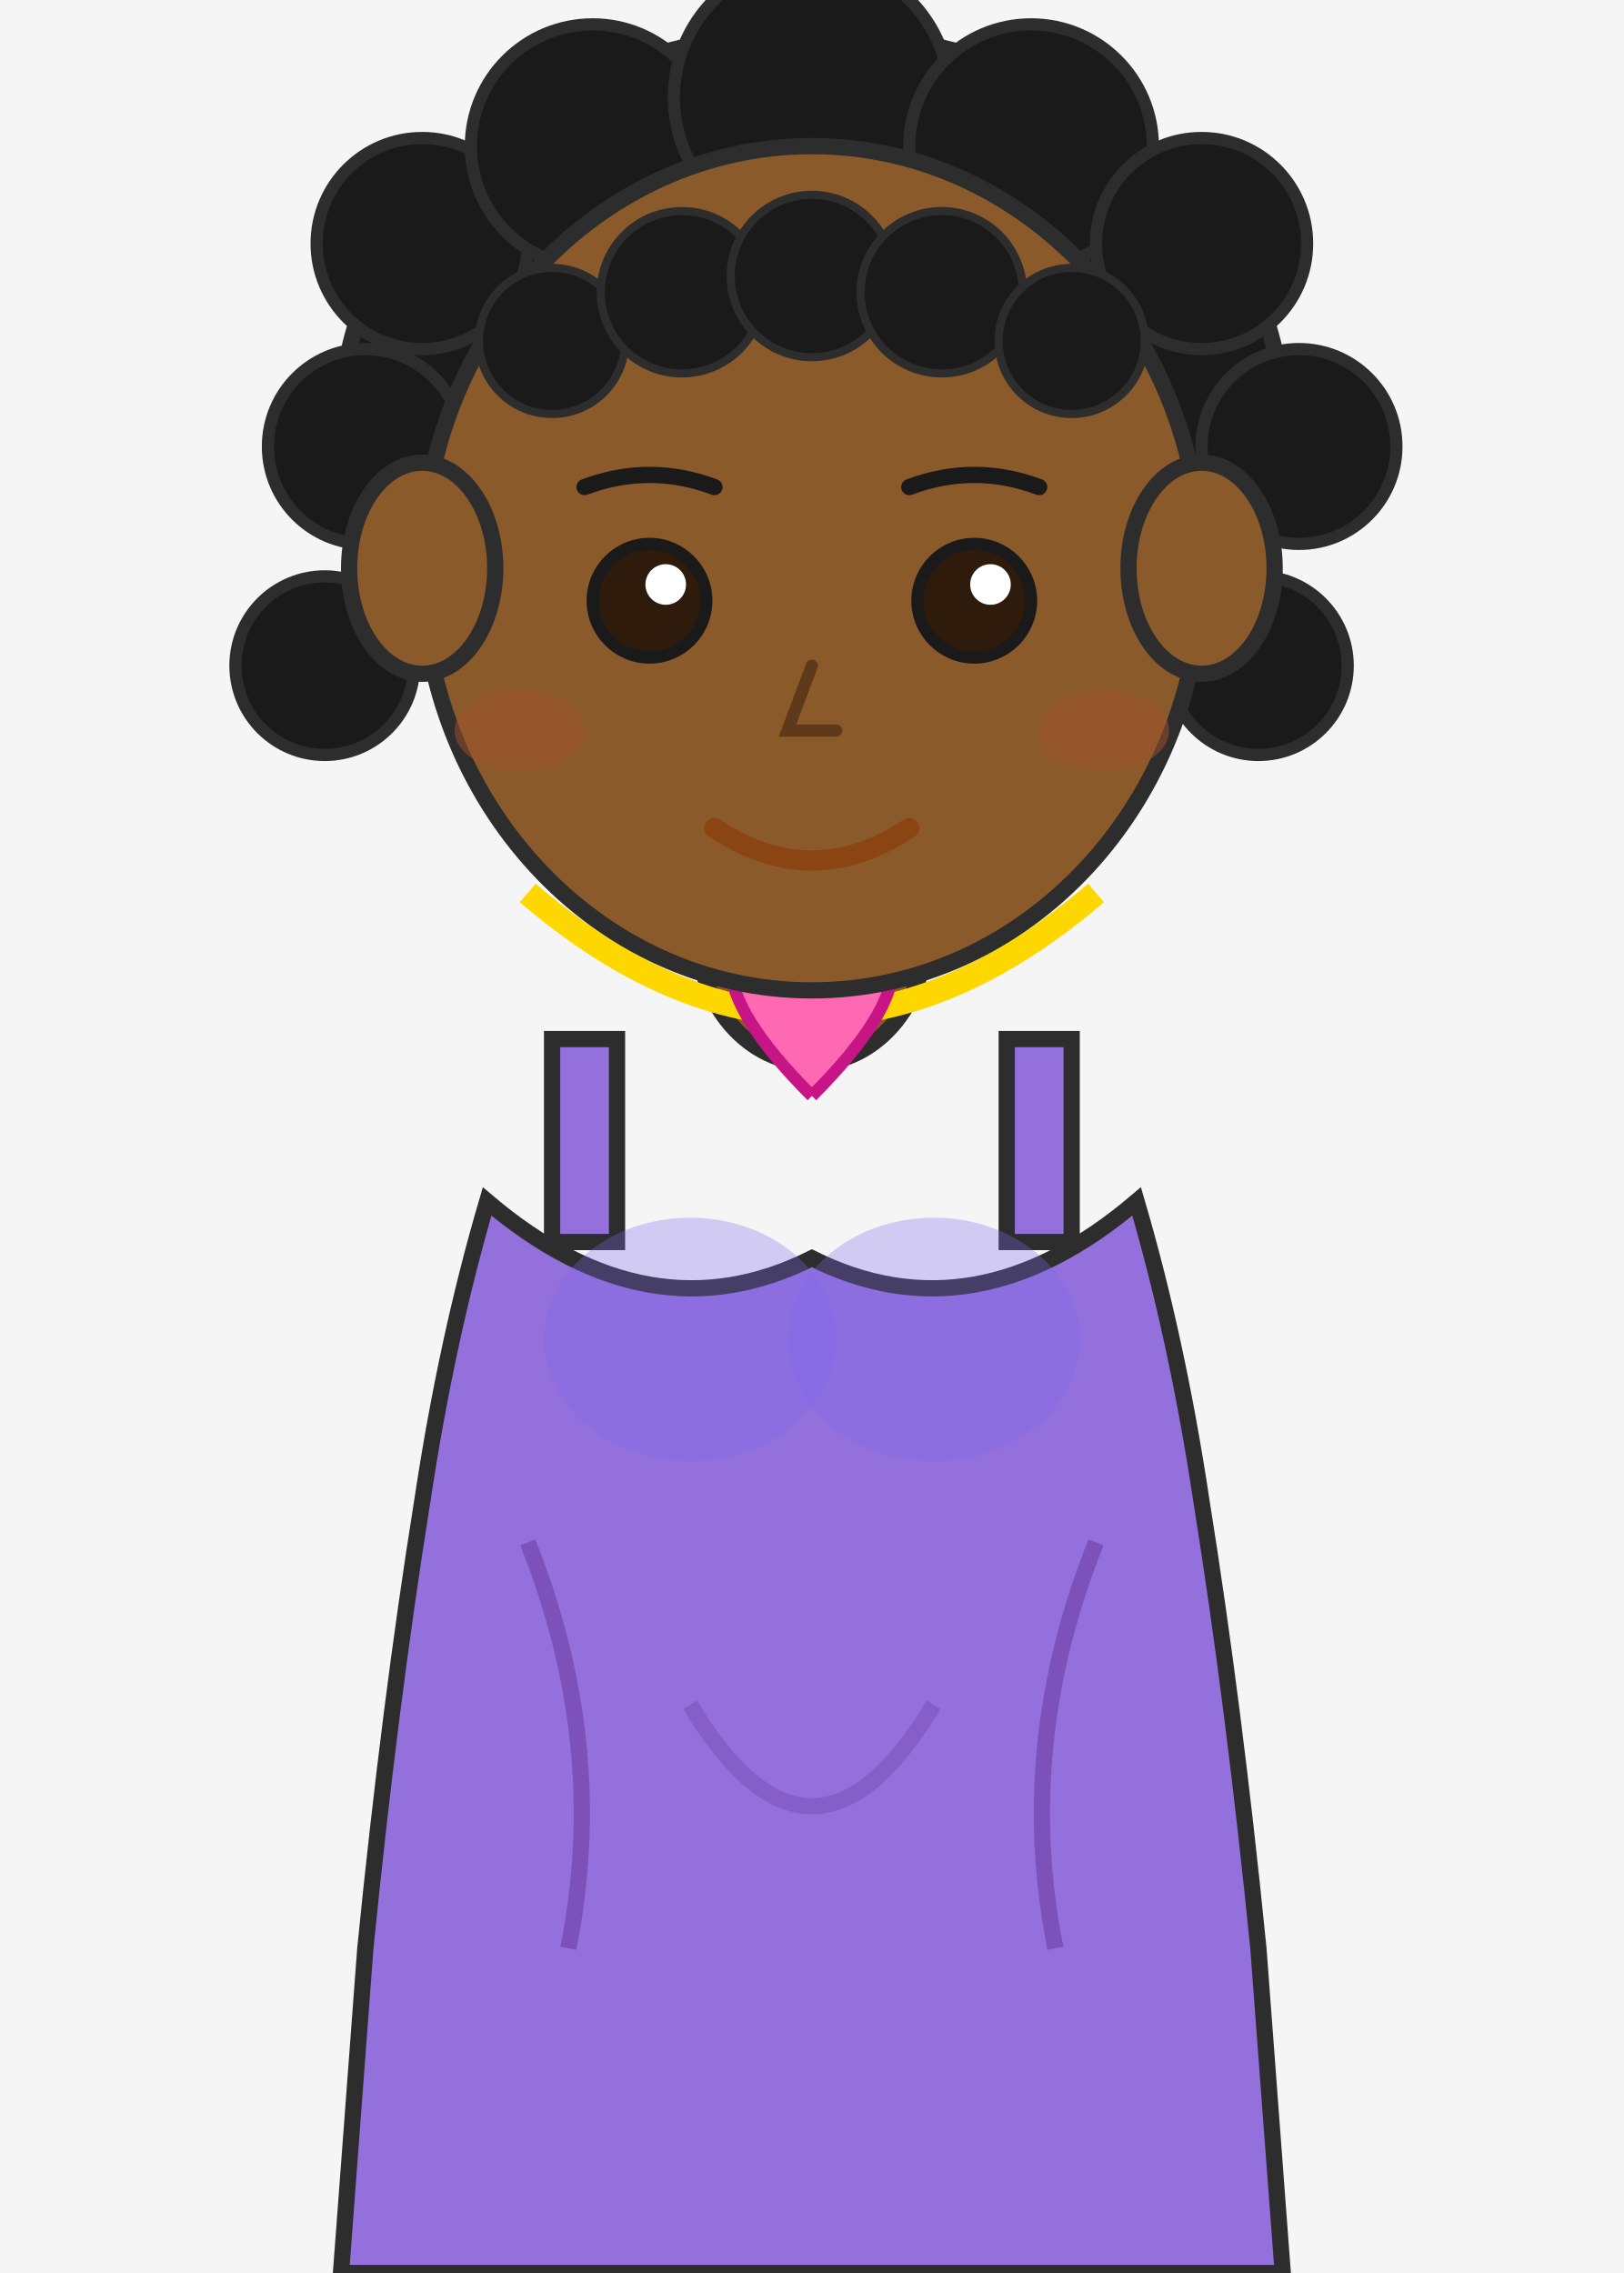
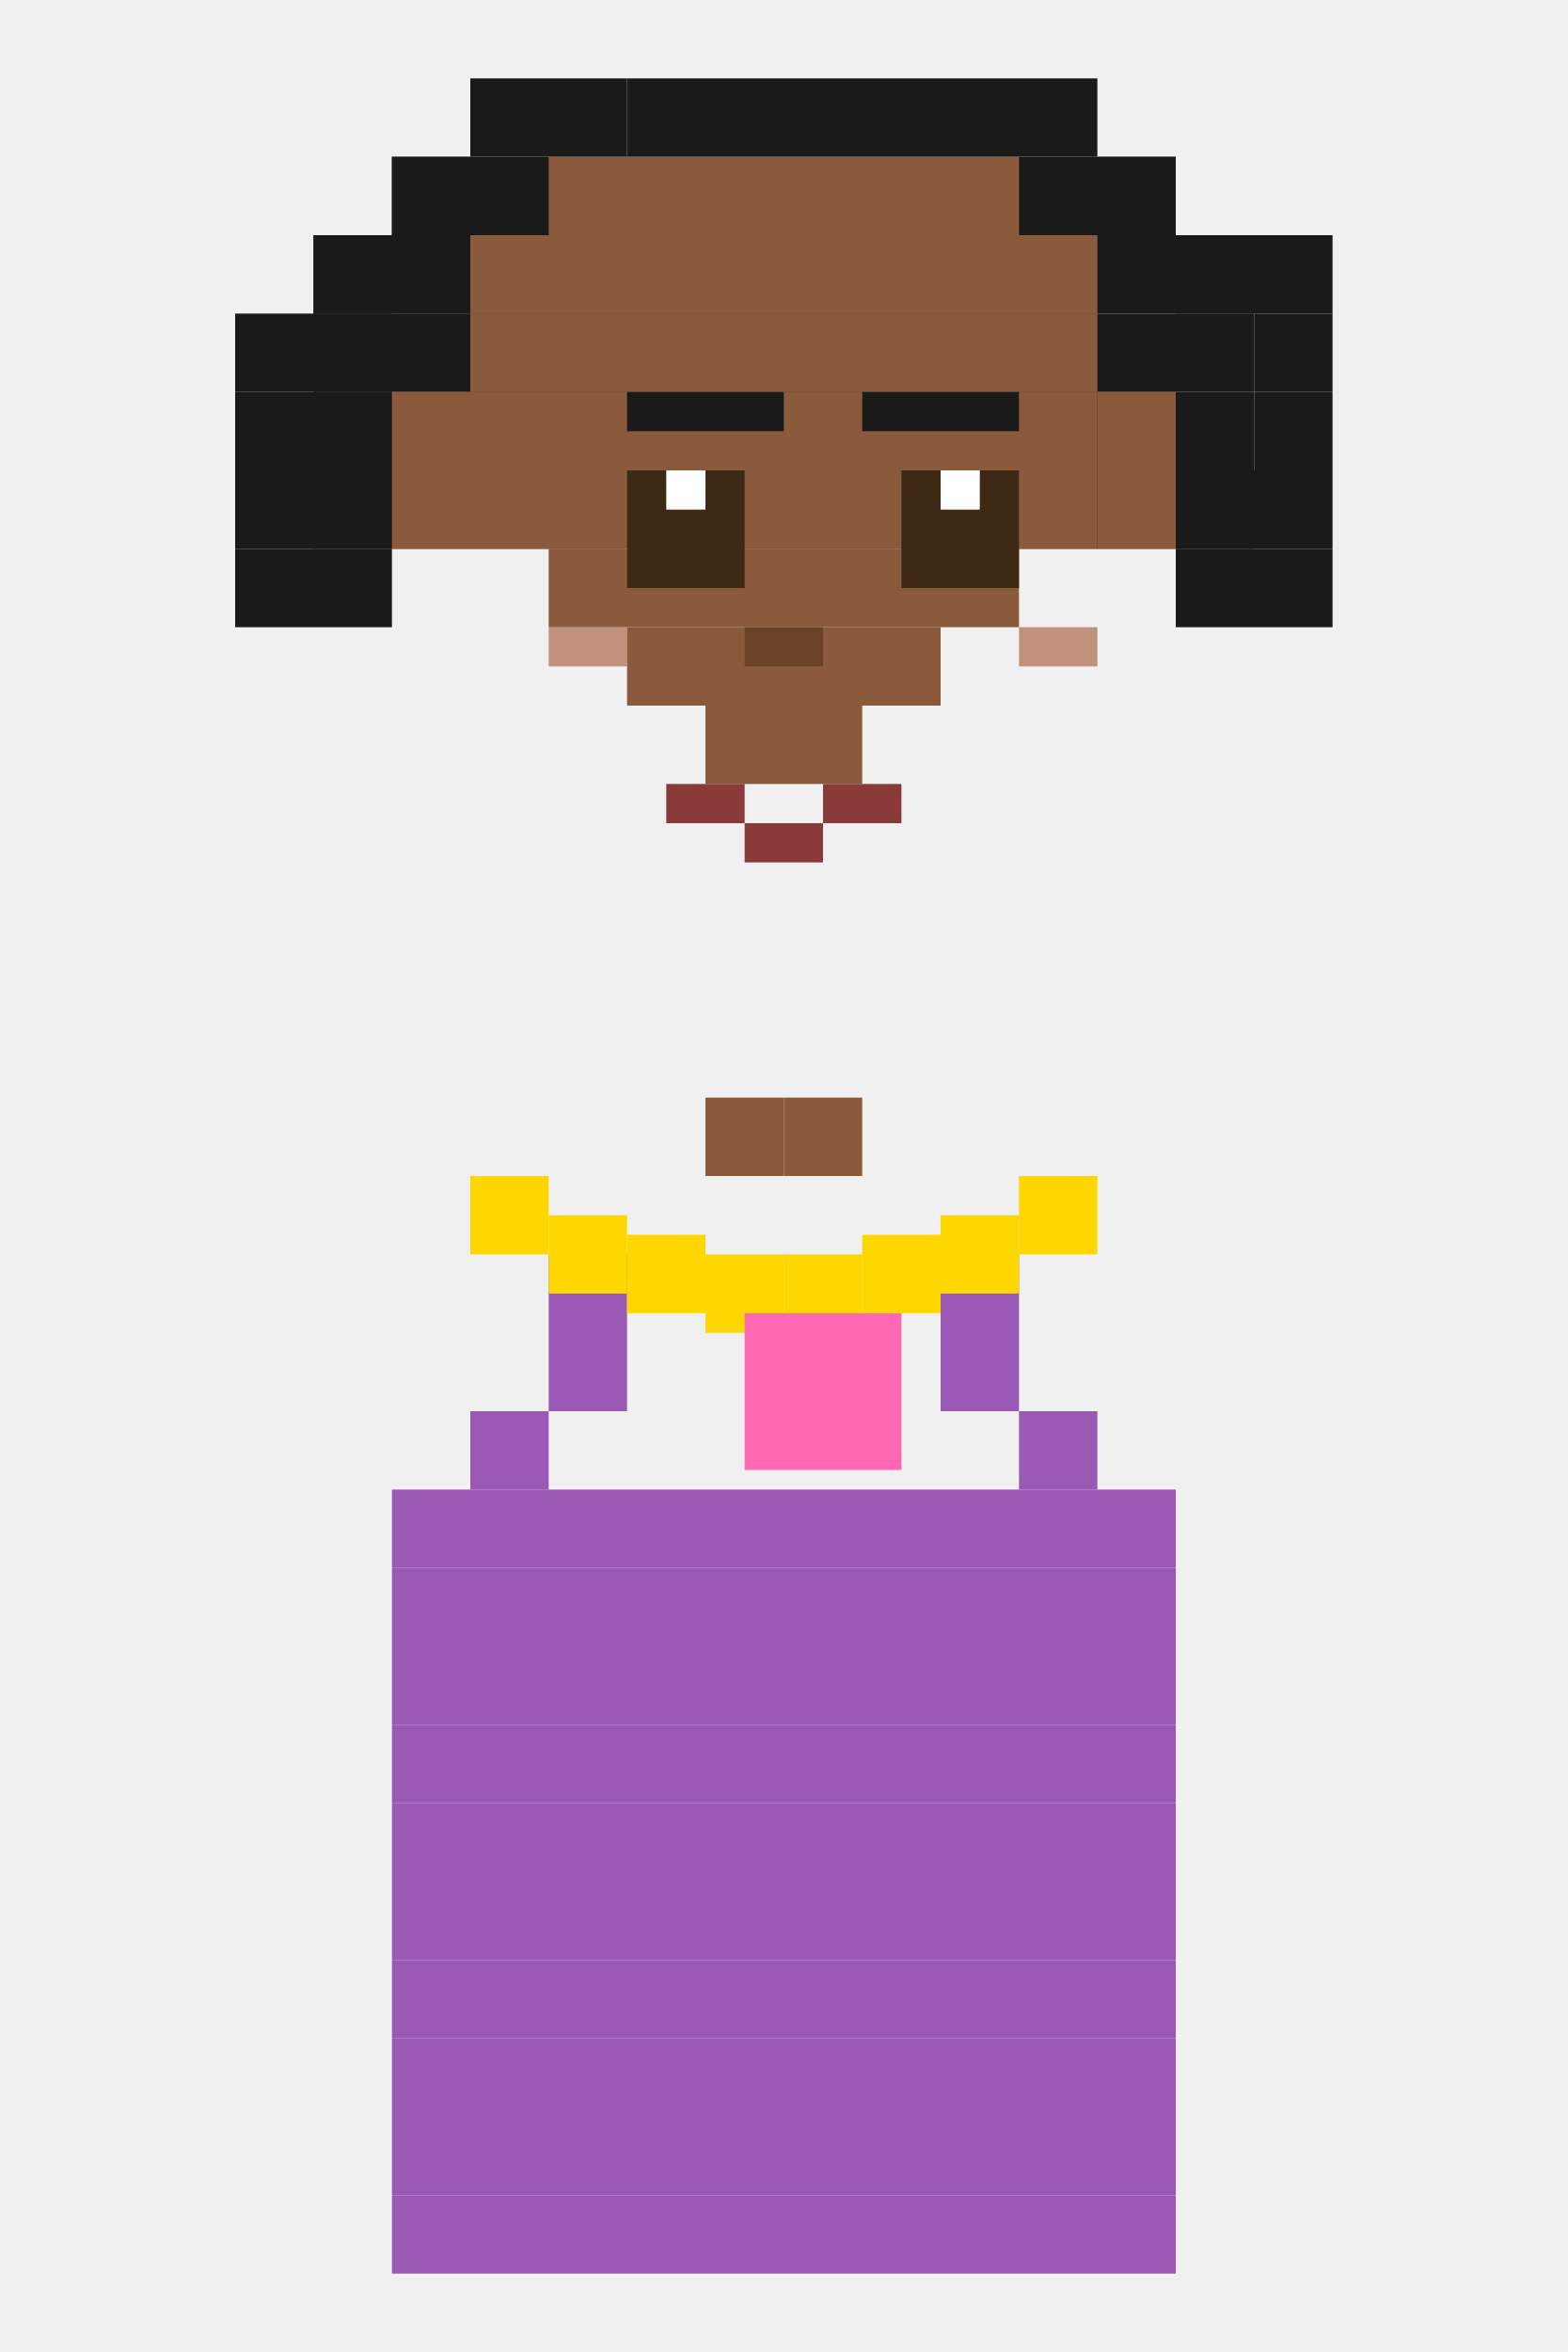
- <svg xmlns="http://www.w3.org/2000/svg" viewBox="0 0 200 280">
-   <rect width="200" height="280" fill="#f5f5f5" />
-   <ellipse cx="100" cy="52" rx="58" ry="48" fill="#1a1a1a" stroke="#2d2d2d" stroke-width="2" />
-   <circle cx="52" cy="30" r="13" fill="#1a1a1a" stroke="#2d2d2d" stroke-width="1.5" />
-   <circle cx="73" cy="18" r="15" fill="#1a1a1a" stroke="#2d2d2d" stroke-width="1.5" />
-   <circle cx="100" cy="12" r="17" fill="#1a1a1a" stroke="#2d2d2d" stroke-width="1.5" />
-   <circle cx="127" cy="18" r="15" fill="#1a1a1a" stroke="#2d2d2d" stroke-width="1.5" />
-   <circle cx="148" cy="30" r="13" fill="#1a1a1a" stroke="#2d2d2d" stroke-width="1.5" />
-   <circle cx="160" cy="55" r="12" fill="#1a1a1a" stroke="#2d2d2d" stroke-width="1.5" />
-   <circle cx="155" cy="82" r="11" fill="#1a1a1a" stroke="#2d2d2d" stroke-width="1.5" />
-   <circle cx="45" cy="55" r="12" fill="#1a1a1a" stroke="#2d2d2d" stroke-width="1.5" />
-   <circle cx="40" cy="82" r="11" fill="#1a1a1a" stroke="#2d2d2d" stroke-width="1.5" />
-   <rect x="68" y="128" width="8" height="25" fill="#9370DB" stroke="#2d2d2d" stroke-width="2" />
-   <rect x="124" y="128" width="8" height="25" fill="#9370DB" stroke="#2d2d2d" stroke-width="2" />
-   <path d="M 60 148             Q 55 165 52 185            Q 48 210 45 240            L 42 280            L 158 280            L 155 240            Q 152 210 148 185            Q 145 165 140 148            Q 120 165 100 155            Q 80 165 60 148 Z" fill="#9370DB" stroke="#2d2d2d" stroke-width="2" />
-   <ellipse cx="85" cy="165" rx="18" ry="15" fill="#7B68EE" opacity="0.3" />
-   <ellipse cx="115" cy="165" rx="18" ry="15" fill="#7B68EE" opacity="0.3" />
-   <path d="M 65 190 Q 75 215 70 240" fill="none" stroke="#663399" stroke-width="2" opacity="0.5" />
-   <path d="M 135 190 Q 125 215 130 240" fill="none" stroke="#663399" stroke-width="2" opacity="0.5" />
-   <path d="M 85 210 Q 100 235 115 210" fill="none" stroke="#663399" stroke-width="2" opacity="0.3" />
-   <ellipse cx="100" cy="115" rx="14" ry="16" fill="#8B5A2B" stroke="#2d2d2d" stroke-width="2" />
-   <path id="chain-path" d="M65 110 Q100 140 135 110" fill="none" stroke="#FFD700" stroke-width="3" />
-   <g id="pendant-group" transform="translate(100, 125)">
-     <path d="M0 10 Q-10 0 -10 -6 Q-10 -12 0 -12 Q10 -12 10 -6 Q10 0 0 10" fill="#FF69B4" stroke="#C71585" stroke-width="1.5" />
+ <svg xmlns="http://www.w3.org/2000/svg" viewBox="0 0 80 120">
+   <g fill="#1A1A1A">
+     <rect x="20" y="8" width="4" height="4" />
+     <rect x="24" y="4" width="8" height="4" />
+     <rect x="32" y="4" width="16" height="4" />
+     <rect x="48" y="4" width="8" height="4" />
+     <rect x="56" y="8" width="4" height="4" />
+     <rect x="16" y="12" width="8" height="4" />
+     <rect x="12" y="16" width="8" height="4" />
+     <rect x="12" y="20" width="8" height="4" />
+     <rect x="12" y="24" width="8" height="4" />
+     <rect x="12" y="28" width="8" height="4" />
+     <rect x="60" y="12" width="8" height="4" />
+     <rect x="64" y="16" width="4" height="4" />
+     <rect x="64" y="20" width="4" height="4" />
+     <rect x="60" y="24" width="8" height="4" />
+     <rect x="60" y="28" width="8" height="4" />
+     <rect x="20" y="8" width="40" height="4" />
+     <rect x="16" y="12" width="48" height="4" />
+     <rect x="16" y="16" width="48" height="4" />
+     <rect x="16" y="20" width="48" height="4" />
+     <rect x="16" y="24" width="48" height="4" />
  </g>
-   <circle id="neck-center" cx="100" cy="110" r="3" fill="none" />
-   <ellipse cx="100" cy="70" rx="48" ry="52" fill="#8B5A2B" stroke="#2d2d2d" stroke-width="2" />
-   <ellipse cx="52" cy="70" rx="9" ry="13" fill="#8B5A2B" stroke="#2d2d2d" stroke-width="2" />
-   <ellipse cx="148" cy="70" rx="9" ry="13" fill="#8B5A2B" stroke="#2d2d2d" stroke-width="2" />
-   <circle cx="68" cy="42" r="9" fill="#1a1a1a" stroke="#2d2d2d" stroke-width="1" />
-   <circle cx="84" cy="36" r="10" fill="#1a1a1a" stroke="#2d2d2d" stroke-width="1" />
-   <circle cx="100" cy="34" r="10" fill="#1a1a1a" stroke="#2d2d2d" stroke-width="1" />
-   <circle cx="116" cy="36" r="10" fill="#1a1a1a" stroke="#2d2d2d" stroke-width="1" />
-   <circle cx="132" cy="42" r="9" fill="#1a1a1a" stroke="#2d2d2d" stroke-width="1" />
-   <path d="M 72 60 Q 80 57 88 60" fill="none" stroke="#1a1a1a" stroke-width="2" stroke-linecap="round" />
-   <path d="M 112 60 Q 120 57 128 60" fill="none" stroke="#1a1a1a" stroke-width="2" stroke-linecap="round" />
-   <circle cx="80" cy="74" r="7" fill="#2F1B0C" stroke="#1a1a1a" stroke-width="1.5" />
-   <circle cx="120" cy="74" r="7" fill="#2F1B0C" stroke="#1a1a1a" stroke-width="1.5" />
-   <circle cx="82" cy="72" r="2.5" fill="white" />
-   <circle cx="122" cy="72" r="2.5" fill="white" />
-   <ellipse cx="64" cy="90" rx="8" ry="5" fill="#A0522D" opacity="0.5" />
-   <ellipse cx="136" cy="90" rx="8" ry="5" fill="#A0522D" opacity="0.5" />
-   <path d="M 100 82 L 97 90 L 103 90" fill="none" stroke="#5D3A1A" stroke-width="1.5" stroke-linecap="round" />
-   <path d="M 88 102 Q 100 110 112 102" fill="none" stroke="#8B4513" stroke-width="2.5" stroke-linecap="round" />
+   <g fill="#9B59B6">
+     <rect x="28" y="64" width="4" height="8" />
+     <rect x="48" y="64" width="4" height="8" />
+     <rect x="24" y="72" width="4" height="4" />
+     <rect x="52" y="72" width="4" height="4" />
+     <rect x="20" y="76" width="40" height="4" />
+     <rect x="20" y="80" width="40" height="4" />
+     <rect x="20" y="84" width="40" height="4" />
+     <rect x="20" y="88" width="40" height="4" />
+     <rect x="20" y="92" width="40" height="4" />
+     <rect x="20" y="96" width="40" height="4" />
+     <rect x="20" y="100" width="40" height="4" />
+     <rect x="20" y="104" width="40" height="4" />
+     <rect x="20" y="108" width="40" height="4" />
+     <rect x="20" y="112" width="40" height="4" />
+   </g>
+   <g fill="#8B5A3C">
+     <rect x="36" y="56" width="4" height="4" />
+     <rect x="40" y="56" width="4" height="4" />
+   </g>
+   <g id="necklace-group">
+     <rect x="24" y="60" width="4" height="4" fill="#FFD700" />
+     <rect x="28" y="62" width="4" height="4" fill="#FFD700" />
+     <rect x="32" y="63" width="4" height="4" fill="#FFD700" />
+     <rect x="36" y="64" width="4" height="4" fill="#FFD700" />
+     <rect x="40" y="64" width="4" height="4" fill="#FFD700" />
+     <rect x="44" y="63" width="4" height="4" fill="#FFD700" />
+     <rect x="48" y="62" width="4" height="4" fill="#FFD700" />
+     <rect x="52" y="60" width="4" height="4" fill="#FFD700" />
+     <g id="pendant-group" transform="translate(38, 67)">
+       <rect x="0" y="0" width="8" height="8" fill="#FF69B4" />
+     </g>
+   </g>
+   <g fill="#8B5A3C">
+     <rect x="28" y="8" width="24" height="4" />
+     <rect x="24" y="12" width="32" height="4" />
+     <rect x="24" y="16" width="32" height="4" />
+     <rect x="24" y="20" width="32" height="4" />
+     <rect x="24" y="24" width="32" height="4" />
+     <rect x="28" y="28" width="24" height="4" />
+     <rect x="32" y="32" width="16" height="4" />
+     <rect x="36" y="36" width="8" height="4" />
+   </g>
+   <g fill="#8B5A3C">
+     <rect x="20" y="20" width="4" height="8" />
+     <rect x="56" y="20" width="4" height="8" />
+   </g>
+   <g fill="#1A1A1A">
+     <rect x="32" y="20" width="8" height="2" />
+     <rect x="44" y="20" width="8" height="2" />
+   </g>
+   <g fill="#3D2914">
+     <rect x="32" y="24" width="6" height="6" />
+     <rect x="46" y="24" width="6" height="6" />
+   </g>
+   <g fill="#FFFFFF">
+     <rect x="34" y="24" width="2" height="2" />
+     <rect x="48" y="24" width="2" height="2" />
+   </g>
+   <g fill="#A0522D" opacity="0.6">
+     <rect x="28" y="32" width="4" height="2" />
+     <rect x="52" y="32" width="4" height="2" />
+   </g>
+   <g fill="#6B4226">
+     <rect x="38" y="32" width="4" height="2" />
+   </g>
+   <g fill="#8B3A3A">
+     <rect x="34" y="40" width="4" height="2" />
+     <rect x="38" y="42" width="4" height="2" />
+     <rect x="42" y="40" width="4" height="2" />
+   </g>
</svg>
